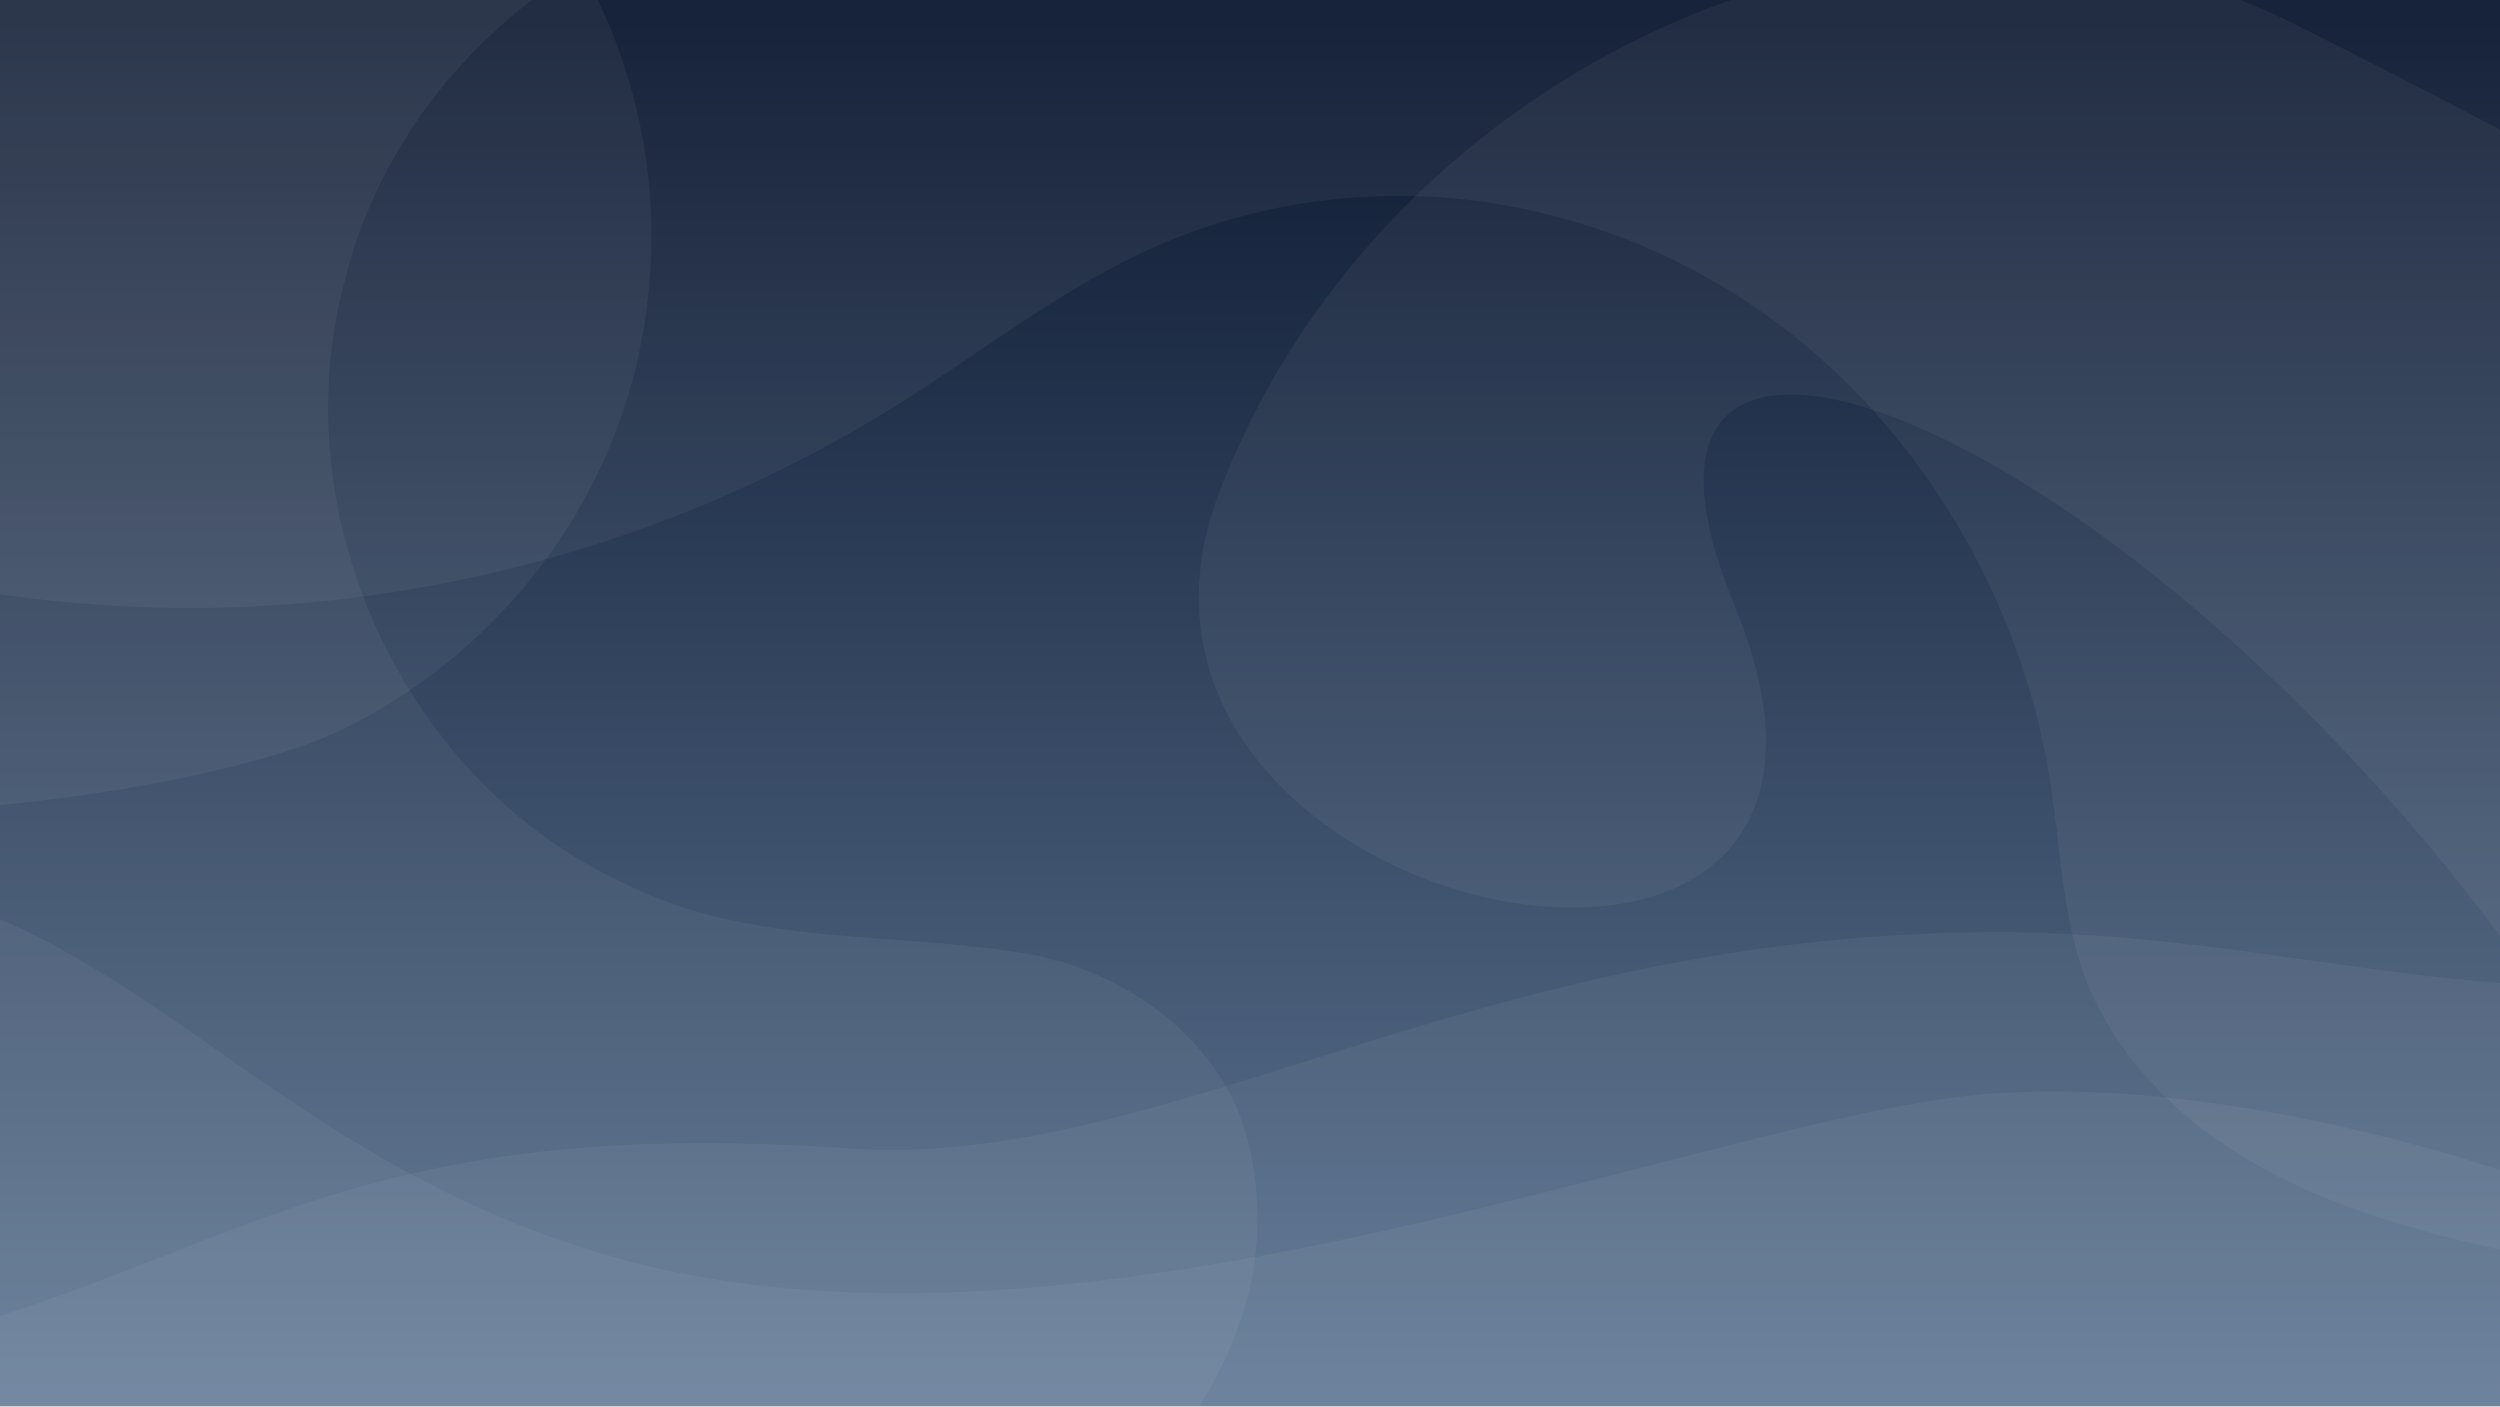
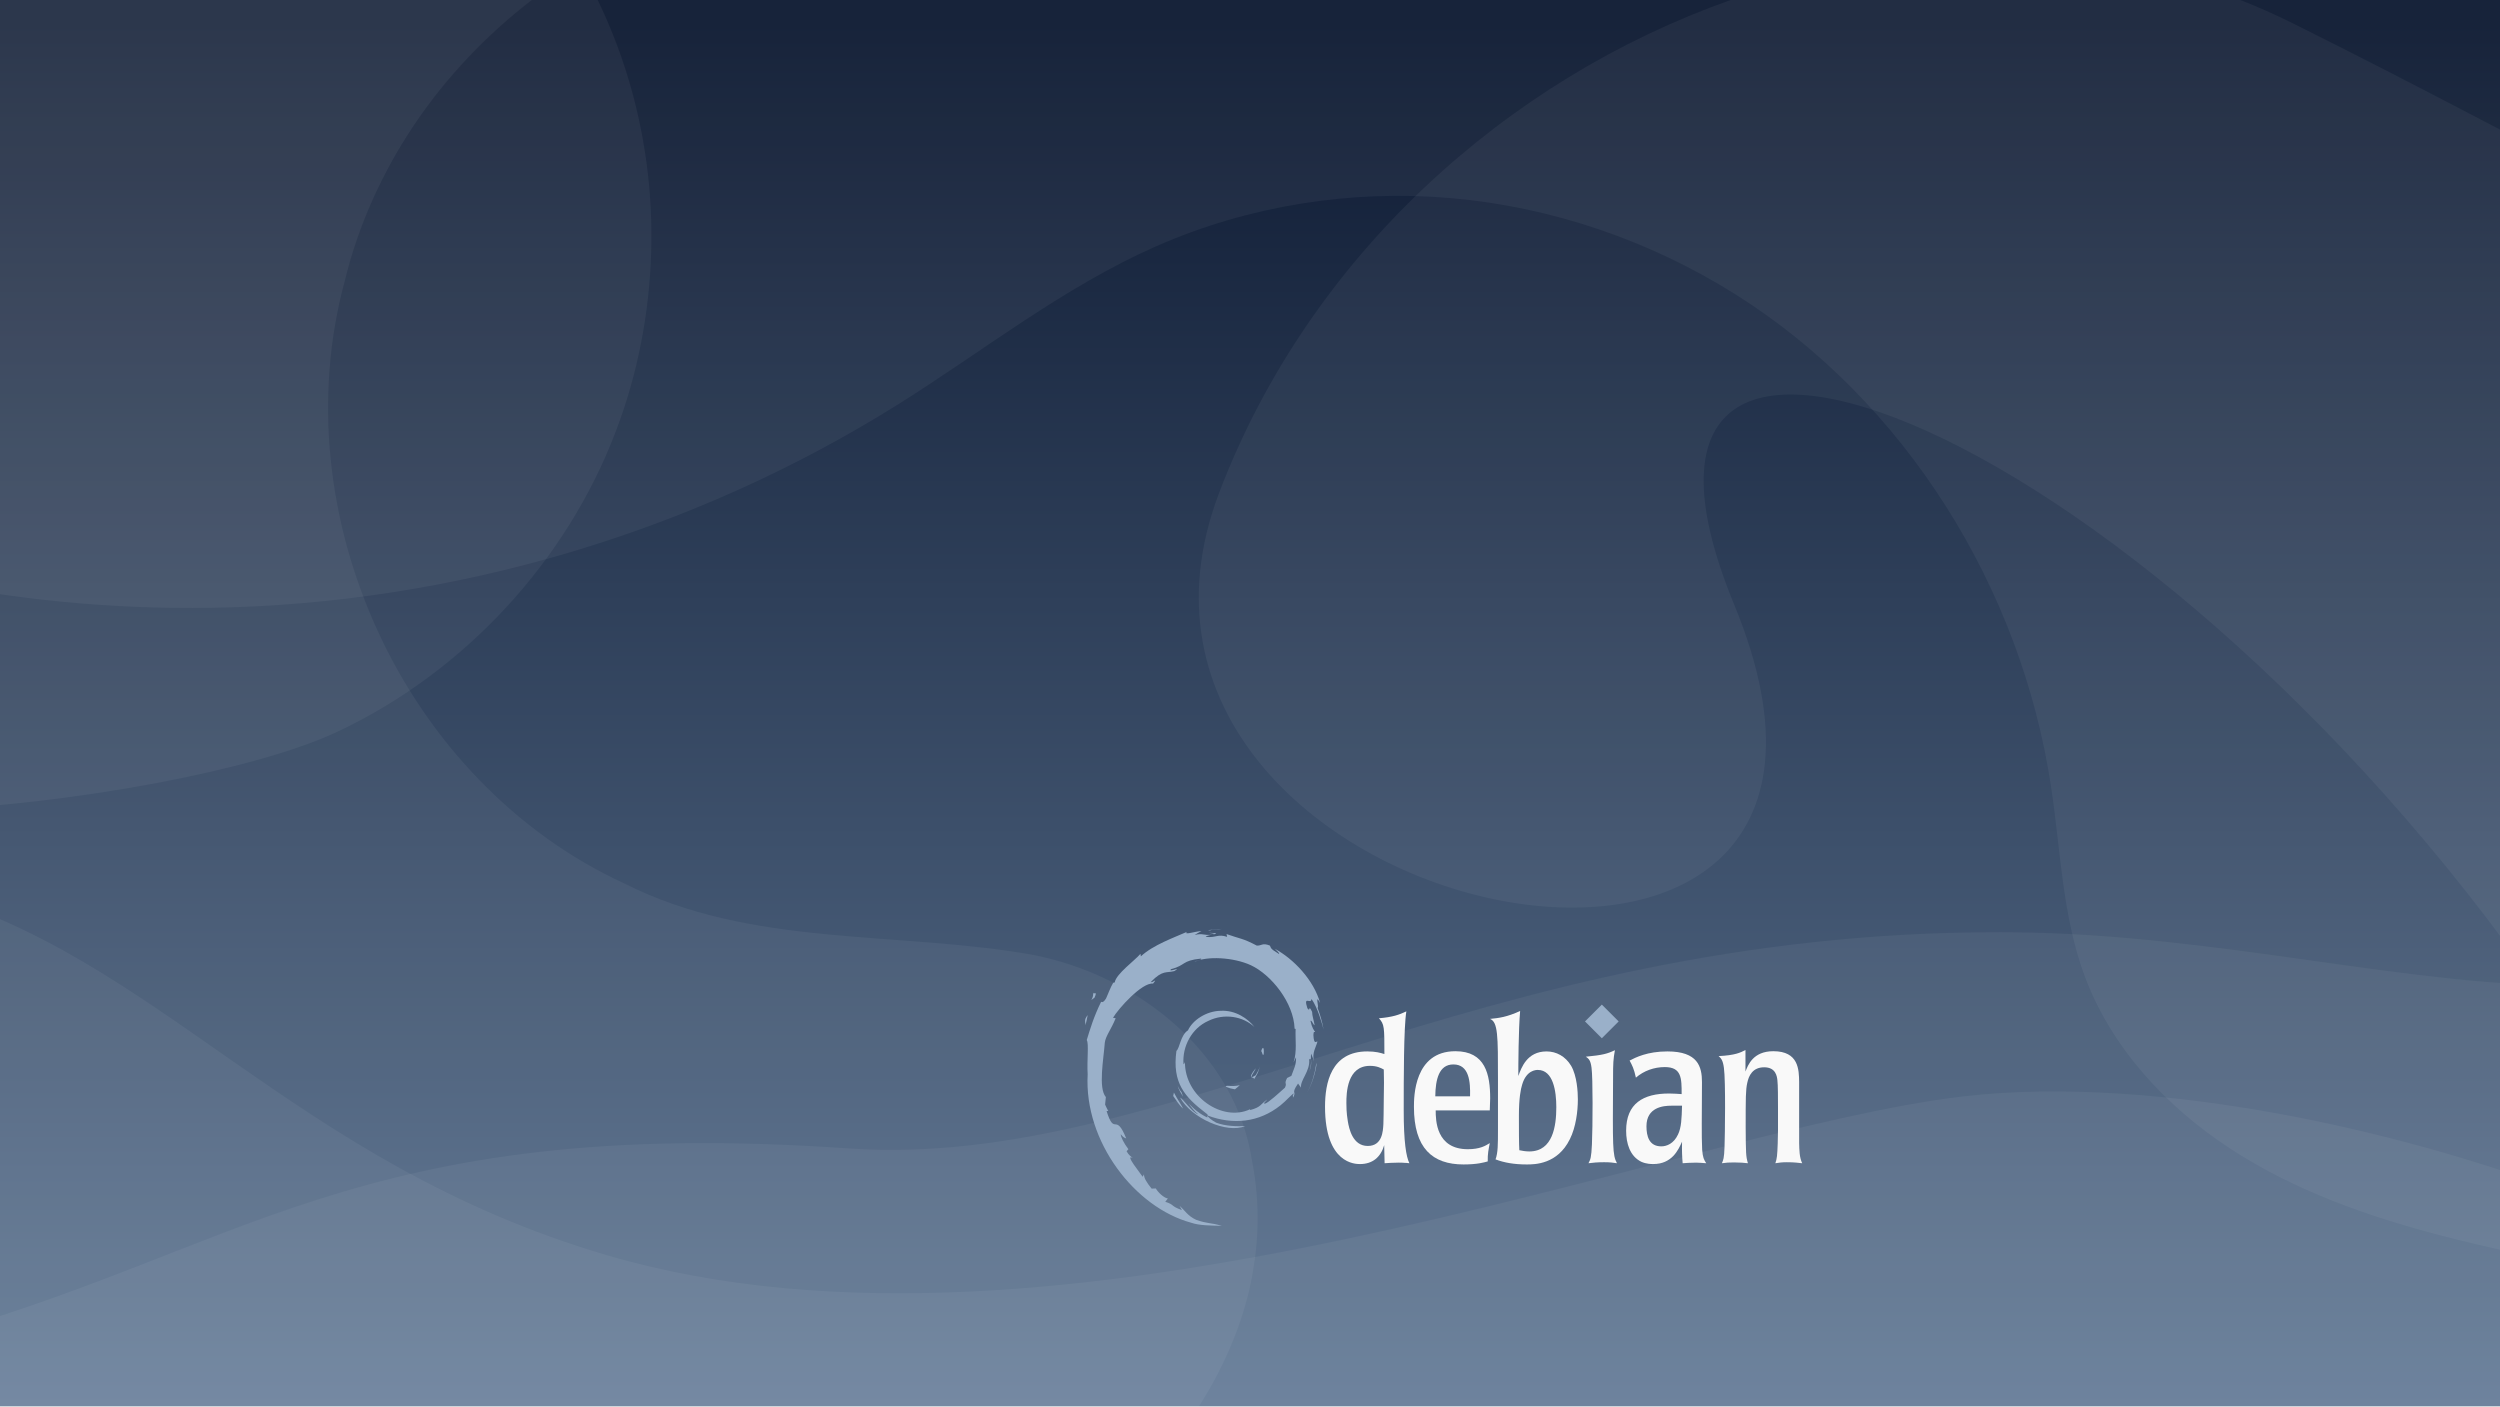
<svg xmlns="http://www.w3.org/2000/svg" xmlns:xlink="http://www.w3.org/1999/xlink" width="1920" height="1080" viewBox="0 0 508 285.75" version="1.1" id="svg8">
  <defs id="defs2">
    <linearGradient id="linearGradient873">
      <stop style="stop-color:#0c1830;stop-opacity:1" offset="0" id="stop869" />
      <stop style="stop-color:#5f7794;stop-opacity:1" offset="1" id="stop871" />
    </linearGradient>
    <linearGradient xlink:href="#linearGradient873" id="linearGradient875-7" x1="535.661" y1="-265.379" x2="535.661" y2="297.172" gradientUnits="userSpaceOnUse" gradientTransform="translate(-8.2957913e-5,274.5001)" />
  </defs>
  <g id="layer2" style="display:inline" transform="translate(0,-285.75)">
    <g transform="matrix(0.5,0,0,0.5,-16.93332,285.75)" style="display:inline;stroke-width:2" id="g865">
      <rect y="2.8421709e-014" x="0" height="571.5" width="1083.733" id="rect1009-2" style="display:inline;opacity:1;fill:url(#linearGradient875-7);fill-opacity:1;fill-rule:nonzero;stroke:none;stroke-width:13.962;stroke-linecap:butt;stroke-linejoin:round;stroke-miterlimit:4;stroke-dasharray:none;stroke-dashoffset:0;stroke-opacity:1;paint-order:normal;enable-background:new" />
      <path id="rect839" transform="scale(0.2645833)" d="m 0,0 v 2160 h 1969.656 c 71.313,-111.332 107.649,-242.016 81.647,-375.947 -25.588,-168.115 -176.228,-285.534 -335.945,-317.248 -208.69,-37.352 -432.72,-11.018 -627.943,-109.58 C 748.775,1201.77 560.227,790.734 657.42,432.258 699.24,258.974 805.075,107.613 944.74,0 Z" style="display:inline;opacity:0.05;fill:#ffffff;fill-opacity:1;fill-rule:nonzero;stroke:none;stroke-width:52.769;stroke-linecap:butt;stroke-linejoin:round;stroke-miterlimit:4;stroke-dasharray:none;stroke-dashoffset:0;stroke-opacity:1;paint-order:normal;enable-background:new" />
      <path id="rect841" transform="scale(0.2645833)" d="M 3200.914,1431.897 C 2395.532,1430.453 1920.965,1798.122 1432,1764 671.244,1710.911 493.172,1928.272 0,2059.297 V 2160 h 4096 v -646.137 c -259.622,4.491 -557.211,-78.991 -876,-81.863 -6.383,-0.057 -12.744,-0.092 -19.086,-0.103 z" style="display:inline;opacity:0.05;fill:#ffffff;fill-opacity:1;fill-rule:nonzero;stroke:none;stroke-width:52.769;stroke-linecap:butt;stroke-linejoin:round;stroke-miterlimit:4;stroke-dasharray:none;stroke-dashoffset:0;stroke-opacity:1;paint-order:normal;enable-background:new" />
      <path id="rect843" transform="scale(0.2645833)" d="M 0,1367.102 V 2160 H 4096 V 1843.506 C 3833.522,1739.134 3441.657,1649.415 3144,1684 2701.546,1735.409 1760.318,2133.636 1060,1928 574.892,1785.557 369.683,1464.967 0,1367.102 Z" style="display:inline;opacity:0.05;fill:#ffffff;fill-opacity:1;fill-rule:nonzero;stroke:none;stroke-width:52.769;stroke-linecap:butt;stroke-linejoin:round;stroke-miterlimit:4;stroke-dasharray:none;stroke-dashoffset:0;stroke-opacity:1;paint-order:normal;enable-background:new" />
      <path id="rect845" transform="scale(0.2645833)" d="m 0,0 v 1245.275 c 236.855,-9.373 518.599,-61.323 646.037,-121.25 C 841.029,1032.331 998.018,862.747 1074.385,661.314 1140.29,487.475 1146.269,291.561 1091.086,114.029 1078.941,74.959 1063.848,36.833 1046.068,0 Z" style="display:inline;opacity:0.05;fill:#ffffff;fill-opacity:1;fill-rule:nonzero;stroke:none;stroke-width:52.769;stroke-linecap:butt;stroke-linejoin:round;stroke-miterlimit:4;stroke-dasharray:none;stroke-dashoffset:0;stroke-opacity:1;paint-order:normal;enable-background:new" />
      <path id="rect847" transform="scale(0.2645833)" d="m 0,0 v 890.066 c 148.479,31.133 300.363,45.964 452.062,43.537 371.618,-5.946 741.042,-115.395 1055.926,-312.836 131.351,-82.361 254.252,-180.116 396.139,-242.602 141.574,-62.347 299.146,-87.285 453.254,-73.824 154.107,13.461 304.492,65.093 435.517,147.328 262.051,164.47 439.639,451.467 485.686,757.41 14.567,96.787 17.116,196.642 50.912,288.5 40.684,110.58 124.772,201.648 223.344,266.199 98.571,64.551 211.305,104.457 325.332,134.16 71.662,18.668 144.87,33.768 217.828,49.49 V 0 Z" style="display:inline;opacity:0.05;fill:#ffffff;fill-opacity:1;fill-rule:nonzero;stroke:none;stroke-width:52.769;stroke-linecap:butt;stroke-linejoin:round;stroke-miterlimit:4;stroke-dasharray:none;stroke-dashoffset:0;stroke-opacity:1;paint-order:normal;enable-background:new" />
      <path id="rect849" transform="scale(0.2645833)" d="M 2786.344,0 C 2441.727,121.868 2138.443,393.91 2000.436,757.439 1749.288,1418.993 3110.489,1701.406 2791.881,929.057 2519.727,269.318 3489.497,679.392 4096,1621.596 V 264.582 C 4003.794,219.531 3866.375,143.689 3648.959,35.438 3622.718,22.372 3596.093,10.573 3569.148,0 Z" style="display:inline;opacity:0.05;fill:#ffffff;fill-opacity:1;fill-rule:nonzero;stroke:none;stroke-width:52.769;stroke-linecap:butt;stroke-linejoin:round;stroke-miterlimit:4;stroke-dasharray:none;stroke-dashoffset:0;stroke-opacity:1;paint-order:normal;enable-background:new" />
    </g>
  </g>
-   <g id="layer3" style="display:inline" transform="translate(0,-285.75)" />
+   <g id="layer3" style="display:inline" transform="translate(0,-285.75)">
+     <g id="g1191" transform="matrix(0.5005448,0,0,0.5005448,-17.6074,289.9188)" style="stroke-width:1.998">
+       <g style="display:inline;stroke-width:4.1" transform="matrix(0.4872608,0,0,0.4872608,856.6649,-46.54849)" id="g1124">
+         <flowRoot xml:space="preserve" id="flowRoot898" style="font-style:normal;font-weight:normal;font-size:96px;line-height:1.25;font-family:sans-serif;letter-spacing:0px;word-spacing:0px;display:inline;fill:#9ab0c9;fill-opacity:1;stroke:none;stroke-width:2.618" transform="matrix(0.258944,0,0,0.258944,-907.6398,608.9833)">
+           <flowRegion id="flowRegion900" style="font-size:96px;fill:#9ab0c9;fill-opacity:1;stroke-width:2.618">
+             <rect id="rect902" width="1058.404" height="486.294" x="2774.736" y="1080.141" style="font-size:96px;fill:#9ab0c9;fill-opacity:1;stroke-width:2.618" />
+           </flowRegion>
+           <flowPara id="flowPara904" style="font-style:normal;font-variant:normal;font-weight:bold;font-stretch:normal;font-size:266.667px;font-family:quicksand;-inkscape-font-specification:'quicksand Bold';fill:#9ab0c9;fill-opacity:1;stroke-width:2.618">10</flowPara>
+         </flowRoot>
+         <g style="overflow:visible;stroke-width:0.297" id="g1021" transform="matrix(3.655281,0,0,3.655281,-581.9904,521.7513)">
+           <g id="Layer_1-2" style="stroke-width:0.297">
+             <g id="g991" style="stroke-width:0.297">
+               <path id="path977" d="m 13.437,125.506 c -0.045,0.047 -0.045,7.506 -0.138,9.453 -0.092,1.574 -0.232,4.957 -3.568,4.957 -3.429,0 -4.263,-3.939 -4.541,-5.652 -0.324,-1.9 -0.324,-3.477 -0.324,-4.17 0,-2.225 0.139,-8.436 5.375,-8.436 1.576,0 2.456,0.465 3.151,0.834 z M 0,130.975 c 0,13.066 6.951,13.066 7.97,13.066 2.873,0 4.727,-1.576 5.514,-4.309 l 0.093,4.123 c 0.881,-0.047 1.761,-0.139 3.197,-0.139 0.51,0 0.926,0 1.298,0.047 0.371,0 0.741,0.045 1.158,0.092 -0.741,-1.482 -1.297,-4.818 -1.297,-12.049 0,-7.043 0,-18.951 0.602,-22.566 -1.667,0.789 -3.105,1.299 -6.256,1.576 1.251,1.344 1.251,2.039 1.251,8.154 -0.879,-0.277 -1.992,-0.602 -3.892,-0.602 C 1.344,118.369 0,125.598 0,130.975" style="fill:#f9f9f9;stroke-width:0.297" />
+               <path id="path979" d="m 25.13,128.609 c 0.047,-3.846 0.835,-7.275 4.124,-7.275 3.615,0 3.891,3.984 3.799,7.275 z m 12.51,0.465 c 0,-5.422 -1.065,-10.752 -7.923,-10.752 -9.452,0 -9.452,10.475 -9.452,12.697 0,9.406 4.216,13.113 11.306,13.113 3.149,0 4.68,-0.461 5.514,-0.695 -0.046,-1.668 0.185,-2.734 0.465,-4.17 -0.975,0.604 -2.226,1.391 -5.006,1.391 -7.229,0 -7.322,-6.582 -7.322,-8.852 H 37.55 l 0.09,-2.732" style="fill:#f9f9f9;stroke-width:0.297" />
+               <path id="path981" d="m 52.715,131.066 c 0,4.309 -0.787,10.102 -6.162,10.102 -0.742,0 -1.668,-0.141 -2.27,-0.279 -0.093,-1.668 -0.093,-4.541 -0.093,-7.877 0,-3.986 0.416,-6.068 0.742,-7.09 0.972,-3.289 3.15,-3.334 3.566,-3.334 3.522,0 4.217,4.865 4.217,8.478 z m -13.298,5.051 c 0,3.43 0,5.375 -0.556,6.857 1.9,0.742 4.262,1.158 7.09,1.158 1.807,0 7.043,0 9.869,-5.791 1.344,-2.688 1.807,-6.303 1.807,-9.037 0,-1.668 -0.186,-5.328 -1.529,-7.646 -1.296,-2.176 -3.382,-3.289 -5.605,-3.289 -4.449,0 -5.746,3.707 -6.44,5.607 0,-2.363 0.045,-10.611 0.415,-14.828 -3.011,1.391 -4.866,1.621 -6.857,1.807 1.807,0.74 1.807,3.801 1.807,13.764 v 11.398" style="fill:#f9f9f9;stroke-width:0.297" />
+               <path id="path983" d="m 66.535,143.855 c -0.928,-0.139 -1.578,-0.232 -2.922,-0.232 -1.48,0 -2.502,0.094 -3.566,0.232 0.463,-0.881 0.648,-1.299 0.787,-4.309 0.186,-4.125 0.232,-15.154 -0.092,-17.471 -0.232,-1.762 -0.648,-2.039 -1.297,-2.502 3.799,-0.371 4.865,-0.648 6.625,-1.482 -0.369,2.037 -0.418,3.059 -0.418,6.162 -0.091,15.989 -0.138,17.702 0.883,19.602" style="fill:#f9f9f9;stroke-width:0.297" />
+               <path id="path985" d="m 81.373,130.74 c -0.092,2.92 -0.139,4.959 -0.928,6.58 -0.973,2.086 -2.594,2.688 -3.799,2.688 -2.783,0 -3.383,-2.316 -3.383,-4.586 0,-4.355 3.893,-4.682 5.652,-4.682 z m -12.744,5.701 c 0,2.92 0.881,5.838 3.477,7.09 1.158,0.51 2.316,0.51 2.688,0.51 4.264,0 5.699,-3.152 6.58,-5.098 -0.047,2.039 0,3.289 0.139,4.912 0.834,-0.047 1.668,-0.139 3.059,-0.139 0.787,0 1.529,0.092 2.316,0.139 -0.51,-0.787 -0.787,-1.252 -0.928,-3.059 -0.092,-1.76 -0.092,-3.521 -0.092,-5.977 l 0.047,-9.453 c 0,-3.523 -0.928,-6.998 -7.879,-6.998 -4.586,0 -7.273,1.391 -8.617,2.086 0.557,1.02 1.02,1.898 1.436,3.893 1.809,-1.576 4.172,-2.41 6.58,-2.41 3.848,0 3.848,2.549 3.848,6.162 -0.881,-0.045 -1.623,-0.137 -2.875,-0.137 -5.887,10e-4 -9.779,2.268 -9.779,8.479" style="fill:#f9f9f9;stroke-width:0.297" />
+               <path id="path987" d="m 108.063,139.268 c 0.047,1.576 0.047,3.244 0.695,4.588 -1.021,-0.092 -1.623,-0.232 -3.521,-0.232 -1.113,0 -1.715,0.094 -2.596,0.232 0.184,-0.602 0.279,-0.834 0.371,-1.623 0.139,-1.064 0.232,-4.633 0.232,-5.885 v -5.004 c 0,-2.178 0,-5.33 -0.141,-6.441 -0.092,-0.787 -0.322,-2.918 -3.012,-2.918 -2.641,0 -3.521,1.945 -3.846,3.521 -0.369,1.621 -0.369,3.383 -0.369,10.24 0.045,5.932 0.045,6.486 0.508,8.109 -0.787,-0.092 -1.76,-0.184 -3.15,-0.184 -1.113,0 -1.854,0.045 -2.779,0.184 0.324,-0.742 0.51,-1.113 0.602,-3.707 0.094,-2.549 0.279,-15.061 -0.141,-18.025 -0.23,-1.809 -0.695,-2.225 -1.203,-2.688 3.754,-0.186 4.957,-0.789 6.117,-1.389 v 4.91 c 0.555,-1.438 1.713,-4.635 6.348,-4.635 5.793,0 5.838,4.217 5.885,6.996 v 13.951" style="fill:#f9f9f9;stroke-width:0.297" />
+               <path id="path989" d="m 66.926,111.533 -3.838,3.836 -3.836,-3.836 3.836,-3.836 3.838,3.836" style="fill:#9ab0c9;fill-opacity:1;stroke-width:0.297" />
+             </g>
+           </g>
+         </g>
+       </g>
+       <g transform="matrix(1.111294,0,0,1.111294,579.9561,321.7634)" id="g1108" style="overflow:visible;fill:#9ab0c9;fill-opacity:1;stroke-width:0.476">
+         <g transform="translate(-93.76609,42.31505)" style="fill:#9ab0c9;fill-opacity:1;stroke-width:0.476" id="Layer_1-8">
+           <g style="fill:#9ab0c9;fill-opacity:1;stroke-width:0.476" id="g1085">
+             <path style="fill:#9ab0c9;fill-opacity:1;stroke-width:0.476" d="m 51.986,57.297 c -1.797,0.025 0.34,0.926 2.686,1.287 0.648,-0.506 1.236,-1.018 1.76,-1.516 -1.461,0.358 -2.948,0.366 -4.446,0.229" id="path1061" />
+             <path style="fill:#9ab0c9;fill-opacity:1;stroke-width:0.476" d="m 61.631,54.893 c 1.07,-1.477 1.85,-3.094 2.125,-4.766 -0.24,1.192 -0.887,2.221 -1.496,3.307 -3.359,2.115 -0.316,-1.256 -0.002,-2.537 -3.612,4.546 -0.496,2.726 -0.627,3.996" id="path1063" />
+             <path style="fill:#9ab0c9;fill-opacity:1;stroke-width:0.476" d="m 65.191,45.629 c 0.217,-3.236 -0.637,-2.213 -0.924,-0.978 0.335,0.174 0.6,2.281 0.924,0.978" id="path1065" />
+             <path style="fill:#9ab0c9;fill-opacity:1;stroke-width:0.476" d="m 45.172,1.399 c 0.959,0.172 2.072,0.304 1.916,0.533 1.049,-0.23 1.287,-0.442 -1.916,-0.533" id="path1067" />
+             <path style="fill:#9ab0c9;fill-opacity:1;stroke-width:0.476" d="M 47.088,1.932 46.41,2.072 47.041,2.016 47.088,1.932" id="path1069" />
+             <path style="fill:#9ab0c9;fill-opacity:1;stroke-width:0.476" d="m 76.992,46.856 c 0.107,2.906 -0.85,4.316 -1.713,6.812 l -1.553,0.776 c -1.271,2.468 0.123,1.567 -0.787,3.53 -1.984,1.764 -6.021,5.52 -7.313,5.863 -0.943,-0.021 0.639,-1.113 0.846,-1.541 -2.656,1.824 -2.131,2.738 -6.193,3.846 L 60.16,65.878 C 50.142,70.591 36.226,61.251 36.409,48.507 c -0.107,0.809 -0.304,0.607 -0.526,0.934 -0.517,-6.557 3.028,-13.143 9.007,-15.832 5.848,-2.895 12.704,-1.707 16.893,2.197 -2.301,-3.014 -6.881,-6.209 -12.309,-5.91 -5.317,0.084 -10.291,3.463 -11.951,7.131 -2.724,1.715 -3.04,6.611 -4.227,7.507 -1.597,11.737 3.004,16.808 10.787,22.773 1.225,0.826 0.345,0.951 0.511,1.58 -2.586,-1.211 -4.954,-3.039 -6.901,-5.277 1.033,1.512 2.148,2.982 3.589,4.137 -2.438,-0.826 -5.695,-5.908 -6.646,-6.115 4.203,7.525 17.052,13.197 23.78,10.383 -3.113,0.115 -7.068,0.064 -10.566,-1.229 -1.469,-0.756 -3.467,-2.322 -3.11,-2.615 9.182,3.43 18.667,2.598 26.612,-3.771 2.021,-1.574 4.229,-4.252 4.867,-4.289 -0.961,1.445 0.164,0.695 -0.574,1.971 2.014,-3.248 -0.875,-1.322 2.082,-5.609 l 1.092,1.504 c -0.406,-2.696 3.348,-5.97 2.967,-10.234 0.861,-1.304 0.961,1.403 0.047,4.403 1.268,-3.328 0.334,-3.863 0.66,-6.609 0.352,0.923 0.814,1.904 1.051,2.878 -0.826,-3.216 0.848,-5.416 1.262,-7.285 -0.408,-0.181 -1.275,1.422 -1.473,-2.377 0.029,-1.65 0.459,-0.865 0.625,-1.271 -0.324,-0.186 -1.174,-1.451 -1.691,-3.877 0.375,-0.57 1.002,1.478 1.512,1.562 -0.328,-1.929 -0.893,-3.4 -0.916,-4.88 -1.49,-3.114 -0.527,0.415 -1.736,-1.337 -1.586,-4.947 1.316,-1.148 1.512,-3.396 2.404,3.483 3.775,8.881 4.404,11.117 -0.48,-2.726 -1.256,-5.367 -2.203,-7.922 0.73,0.307 -1.176,-5.609 0.949,-1.691 C 83.519,18.706 76.074,10.902 69.225,7.24 70.063,8.007 71.121,8.97 70.741,9.121 67.335,7.093 67.934,6.935 67.446,6.078 64.671,4.949 64.489,6.169 62.651,6.08 57.421,3.306 56.413,3.601 51.6,1.863 l 0.219,1.023 c -3.465,-1.154 -4.037,0.438 -7.782,0.004 -0.228,-0.178 1.2,-0.644 2.375,-0.815 -3.35,0.442 -3.193,-0.66 -6.471,0.122 0.808,-0.567 1.662,-0.942 2.524,-1.424 -2.732,0.166 -6.522,1.59 -5.352,0.295 -4.456,1.988 -12.37,4.779 -16.811,8.943 l -0.14,-0.933 c -2.035,2.443 -8.874,7.296 -9.419,10.46 l -0.544,0.127 c -1.059,1.793 -1.744,3.825 -2.584,5.67 -1.385,2.36 -2.03,0.908 -1.833,1.278 -2.724,5.523 -4.077,10.164 -5.246,13.97 0.833,1.245 0.02,7.495 0.335,12.497 -1.368,24.704 17.338,48.69 37.785,54.228 2.997,1.072 7.454,1.031 11.245,1.141 -4.473,-1.279 -5.051,-0.678 -9.408,-2.197 -3.143,-1.48 -3.832,-3.17 -6.058,-5.102 l 0.881,1.557 c -4.366,-1.545 -2.539,-1.912 -6.091,-3.037 l 0.941,-1.229 C 28.751,98.334 26.418,96.056 25.78,94.795 l -1.548,0.061 c -1.86,-2.295 -2.851,-3.949 -2.779,-5.23 l -0.5,0.891 c -0.567,-0.973 -6.843,-8.607 -3.587,-6.83 -0.605,-0.553 -1.409,-0.9 -2.281,-2.484 l 0.663,-0.758 c -1.567,-2.016 -2.884,-4.6 -2.784,-5.461 0.836,1.129 1.416,1.34 1.99,1.533 -3.957,-9.818 -4.179,-0.541 -7.176,-9.994 L 8.412,66.472 C 7.926,65.74 7.631,64.945 7.24,64.165 l 0.276,-2.75 C 4.667,58.121 6.719,47.409 7.13,41.534 7.415,39.145 9.508,36.602 11.1,32.614 l -0.97,-0.167 c 1.854,-3.234 10.586,-12.988 14.63,-12.486 1.959,-2.461 -0.389,-0.009 -0.772,-0.629 4.303,-4.453 5.656,-3.146 8.56,-3.947 3.132,-1.859 -2.688,0.725 -1.203,-0.709 5.414,-1.383 3.837,-3.144 10.9,-3.846 0.745,0.424 -1.729,0.655 -2.35,1.205 4.511,-2.207 14.275,-1.705 20.617,1.225 7.359,3.439 15.627,13.605 15.953,23.17 l 0.371,0.1 c -0.188,3.802 0.582,8.199 -0.752,12.238 l 0.908,-1.912" id="path1071" />
+             <path style="fill:#9ab0c9;fill-opacity:1;stroke-width:0.476" d="m 32.372,59.764 -0.252,1.26 c 1.181,1.604 2.118,3.342 3.626,4.596 -1.085,-2.118 -1.891,-2.993 -3.374,-5.856" id="path1073" />
+             <path style="fill:#9ab0c9;fill-opacity:1;stroke-width:0.476" d="m 35.164,59.654 c -0.625,-0.691 -0.995,-1.523 -1.409,-2.352 0.396,1.457 1.207,2.709 1.962,3.982 l -0.553,-1.63" id="path1075" />
+             <path style="fill:#9ab0c9;fill-opacity:1;stroke-width:0.476" d="m 84.568,48.916 -0.264,0.662 c -0.484,3.438 -1.529,6.84 -3.131,9.994 1.77,-3.328 2.915,-6.968 3.395,-10.656" id="path1077" />
+             <path style="fill:#9ab0c9;fill-opacity:1;stroke-width:0.476" d="M 45.527,0.537 C 46.742,0.092 48.514,0.293 49.803,0 48.123,0.141 46.451,0.225 44.8,0.438 l 0.727,0.099" id="path1079" />
+             <path style="fill:#9ab0c9;fill-opacity:1;stroke-width:0.476" d="m 2.872,23.219 c 0.28,2.592 -1.95,3.598 0.494,1.889 1.31,-2.951 -0.512,-0.815 -0.494,-1.889" id="path1081" />
+             <path style="fill:#9ab0c9;fill-opacity:1;stroke-width:0.476" d="M 0,35.215 C 0.563,33.487 0.665,32.449 0.88,31.449 -0.676,33.438 0.164,33.862 0,35.215" id="path1083" />
+           </g>
+         </g>
+       </g>
+     </g>
+   </g>
</svg>
